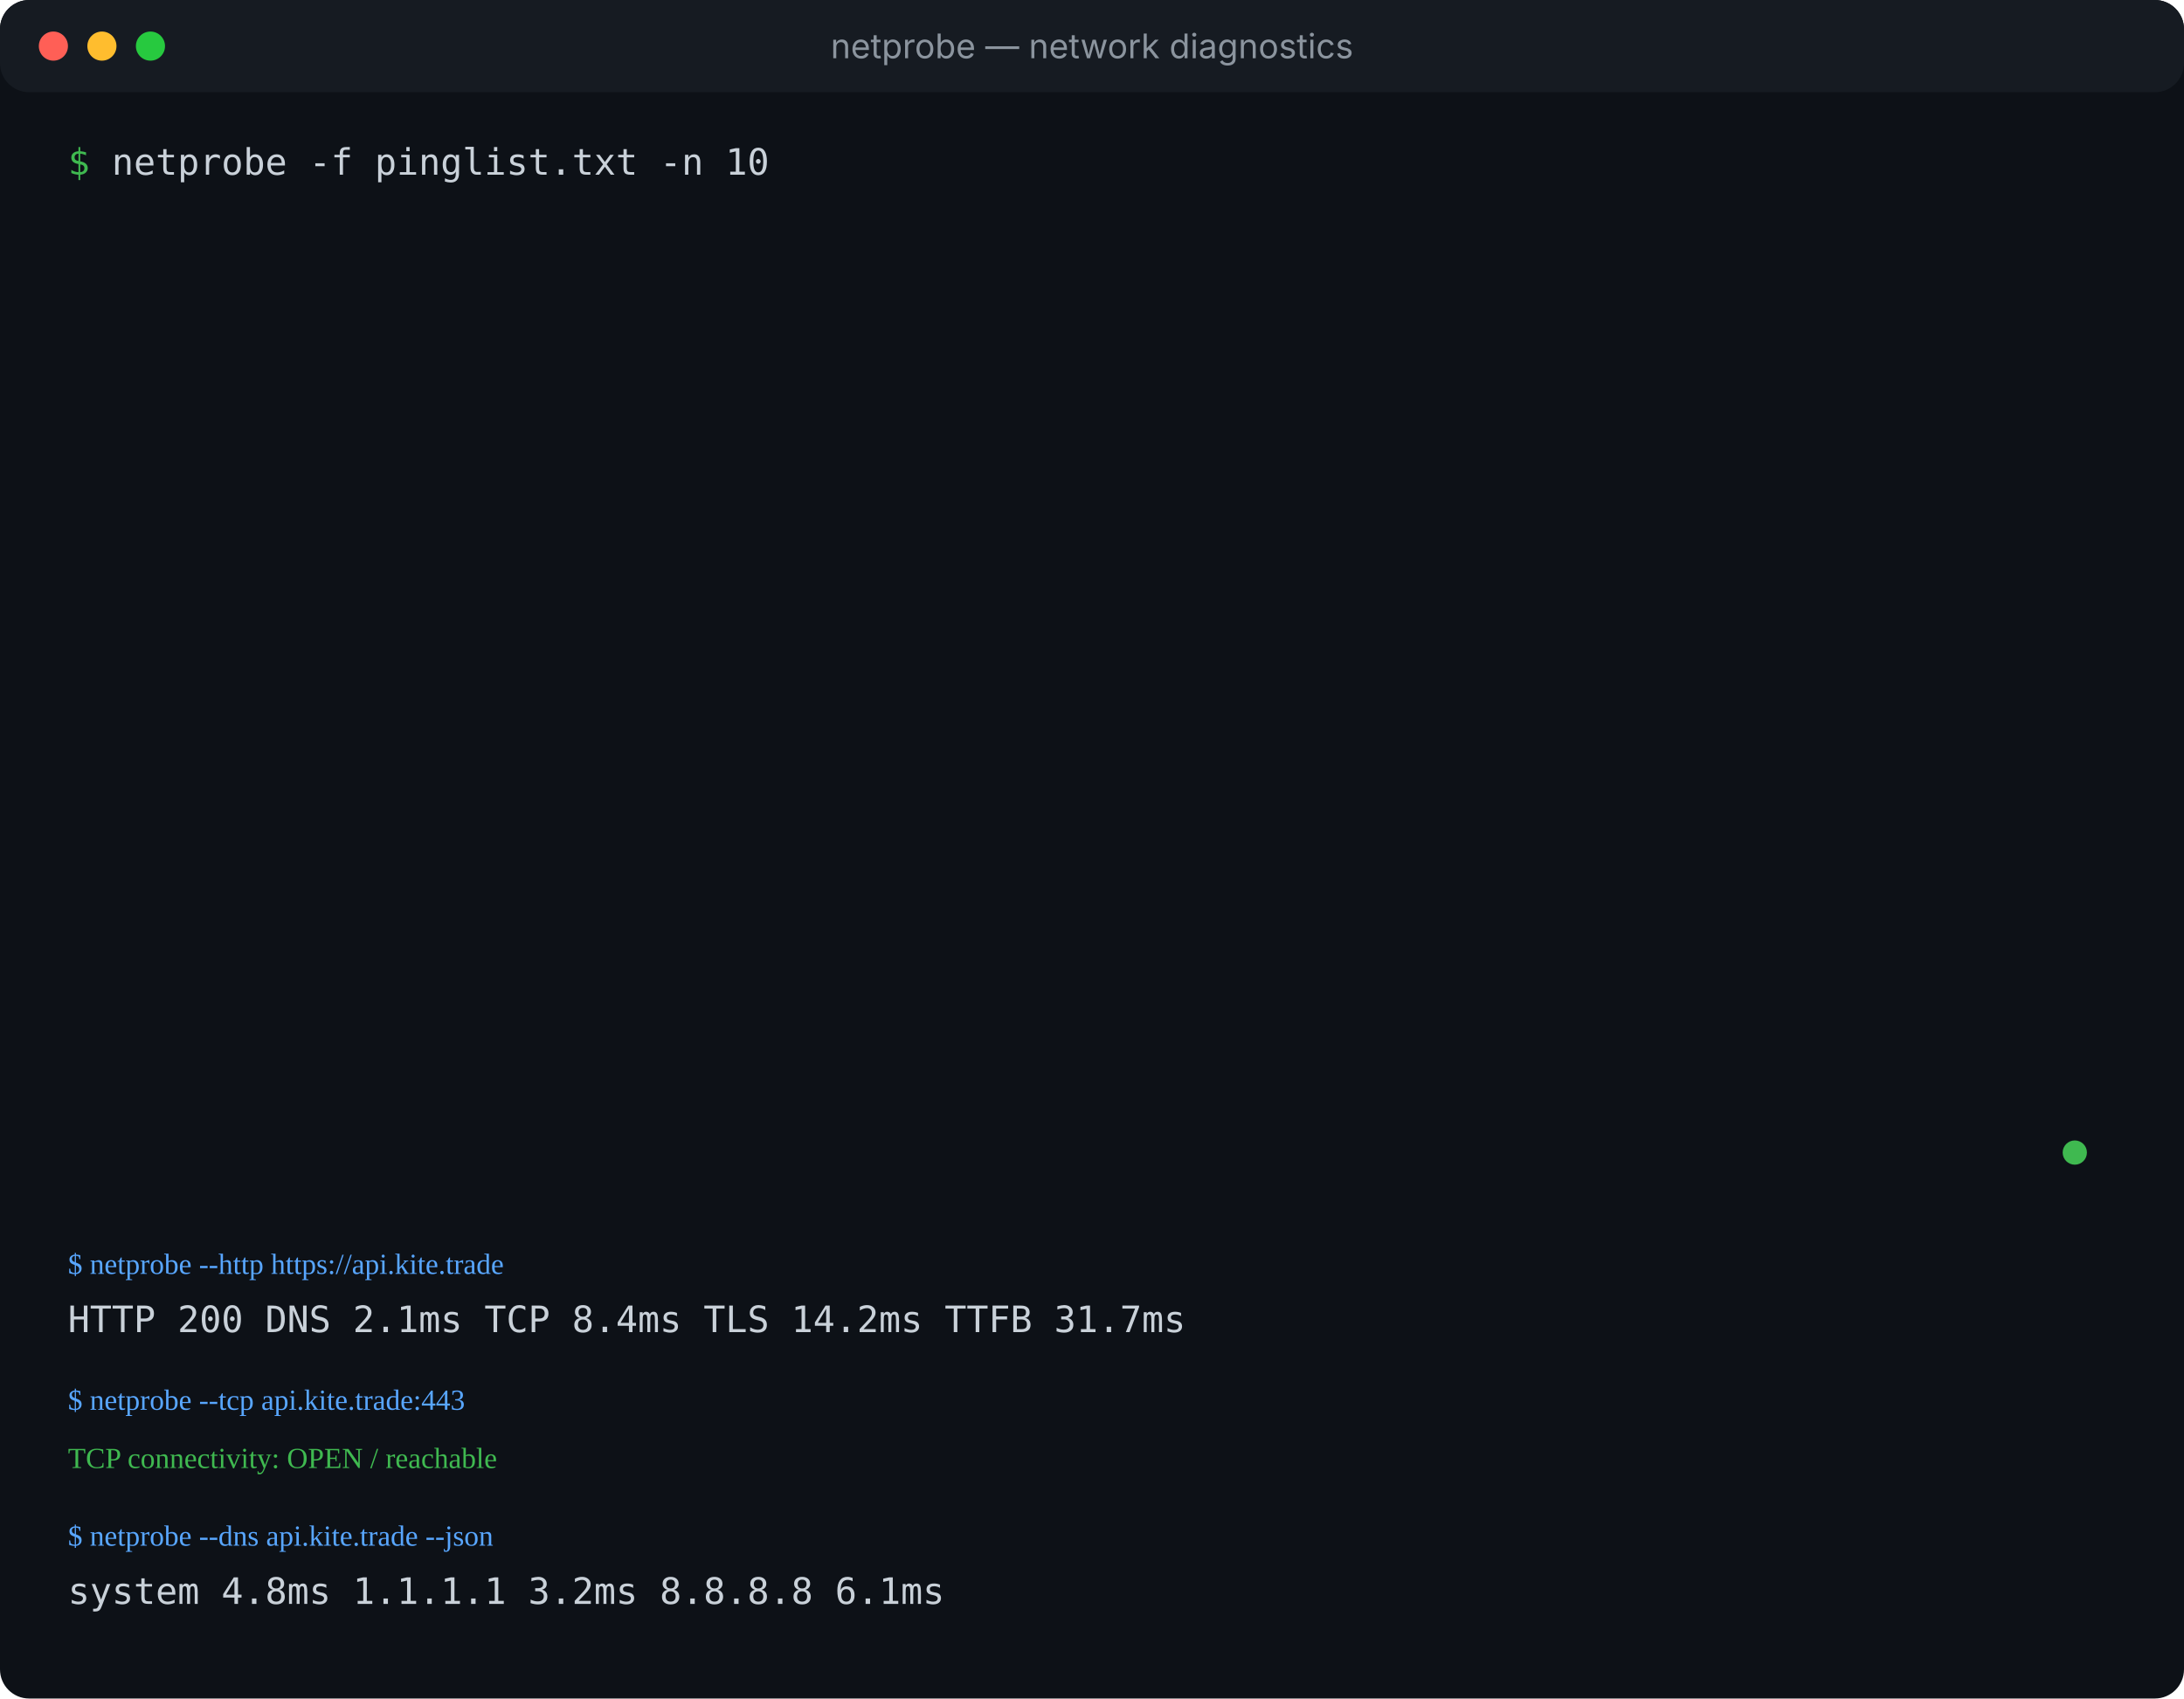
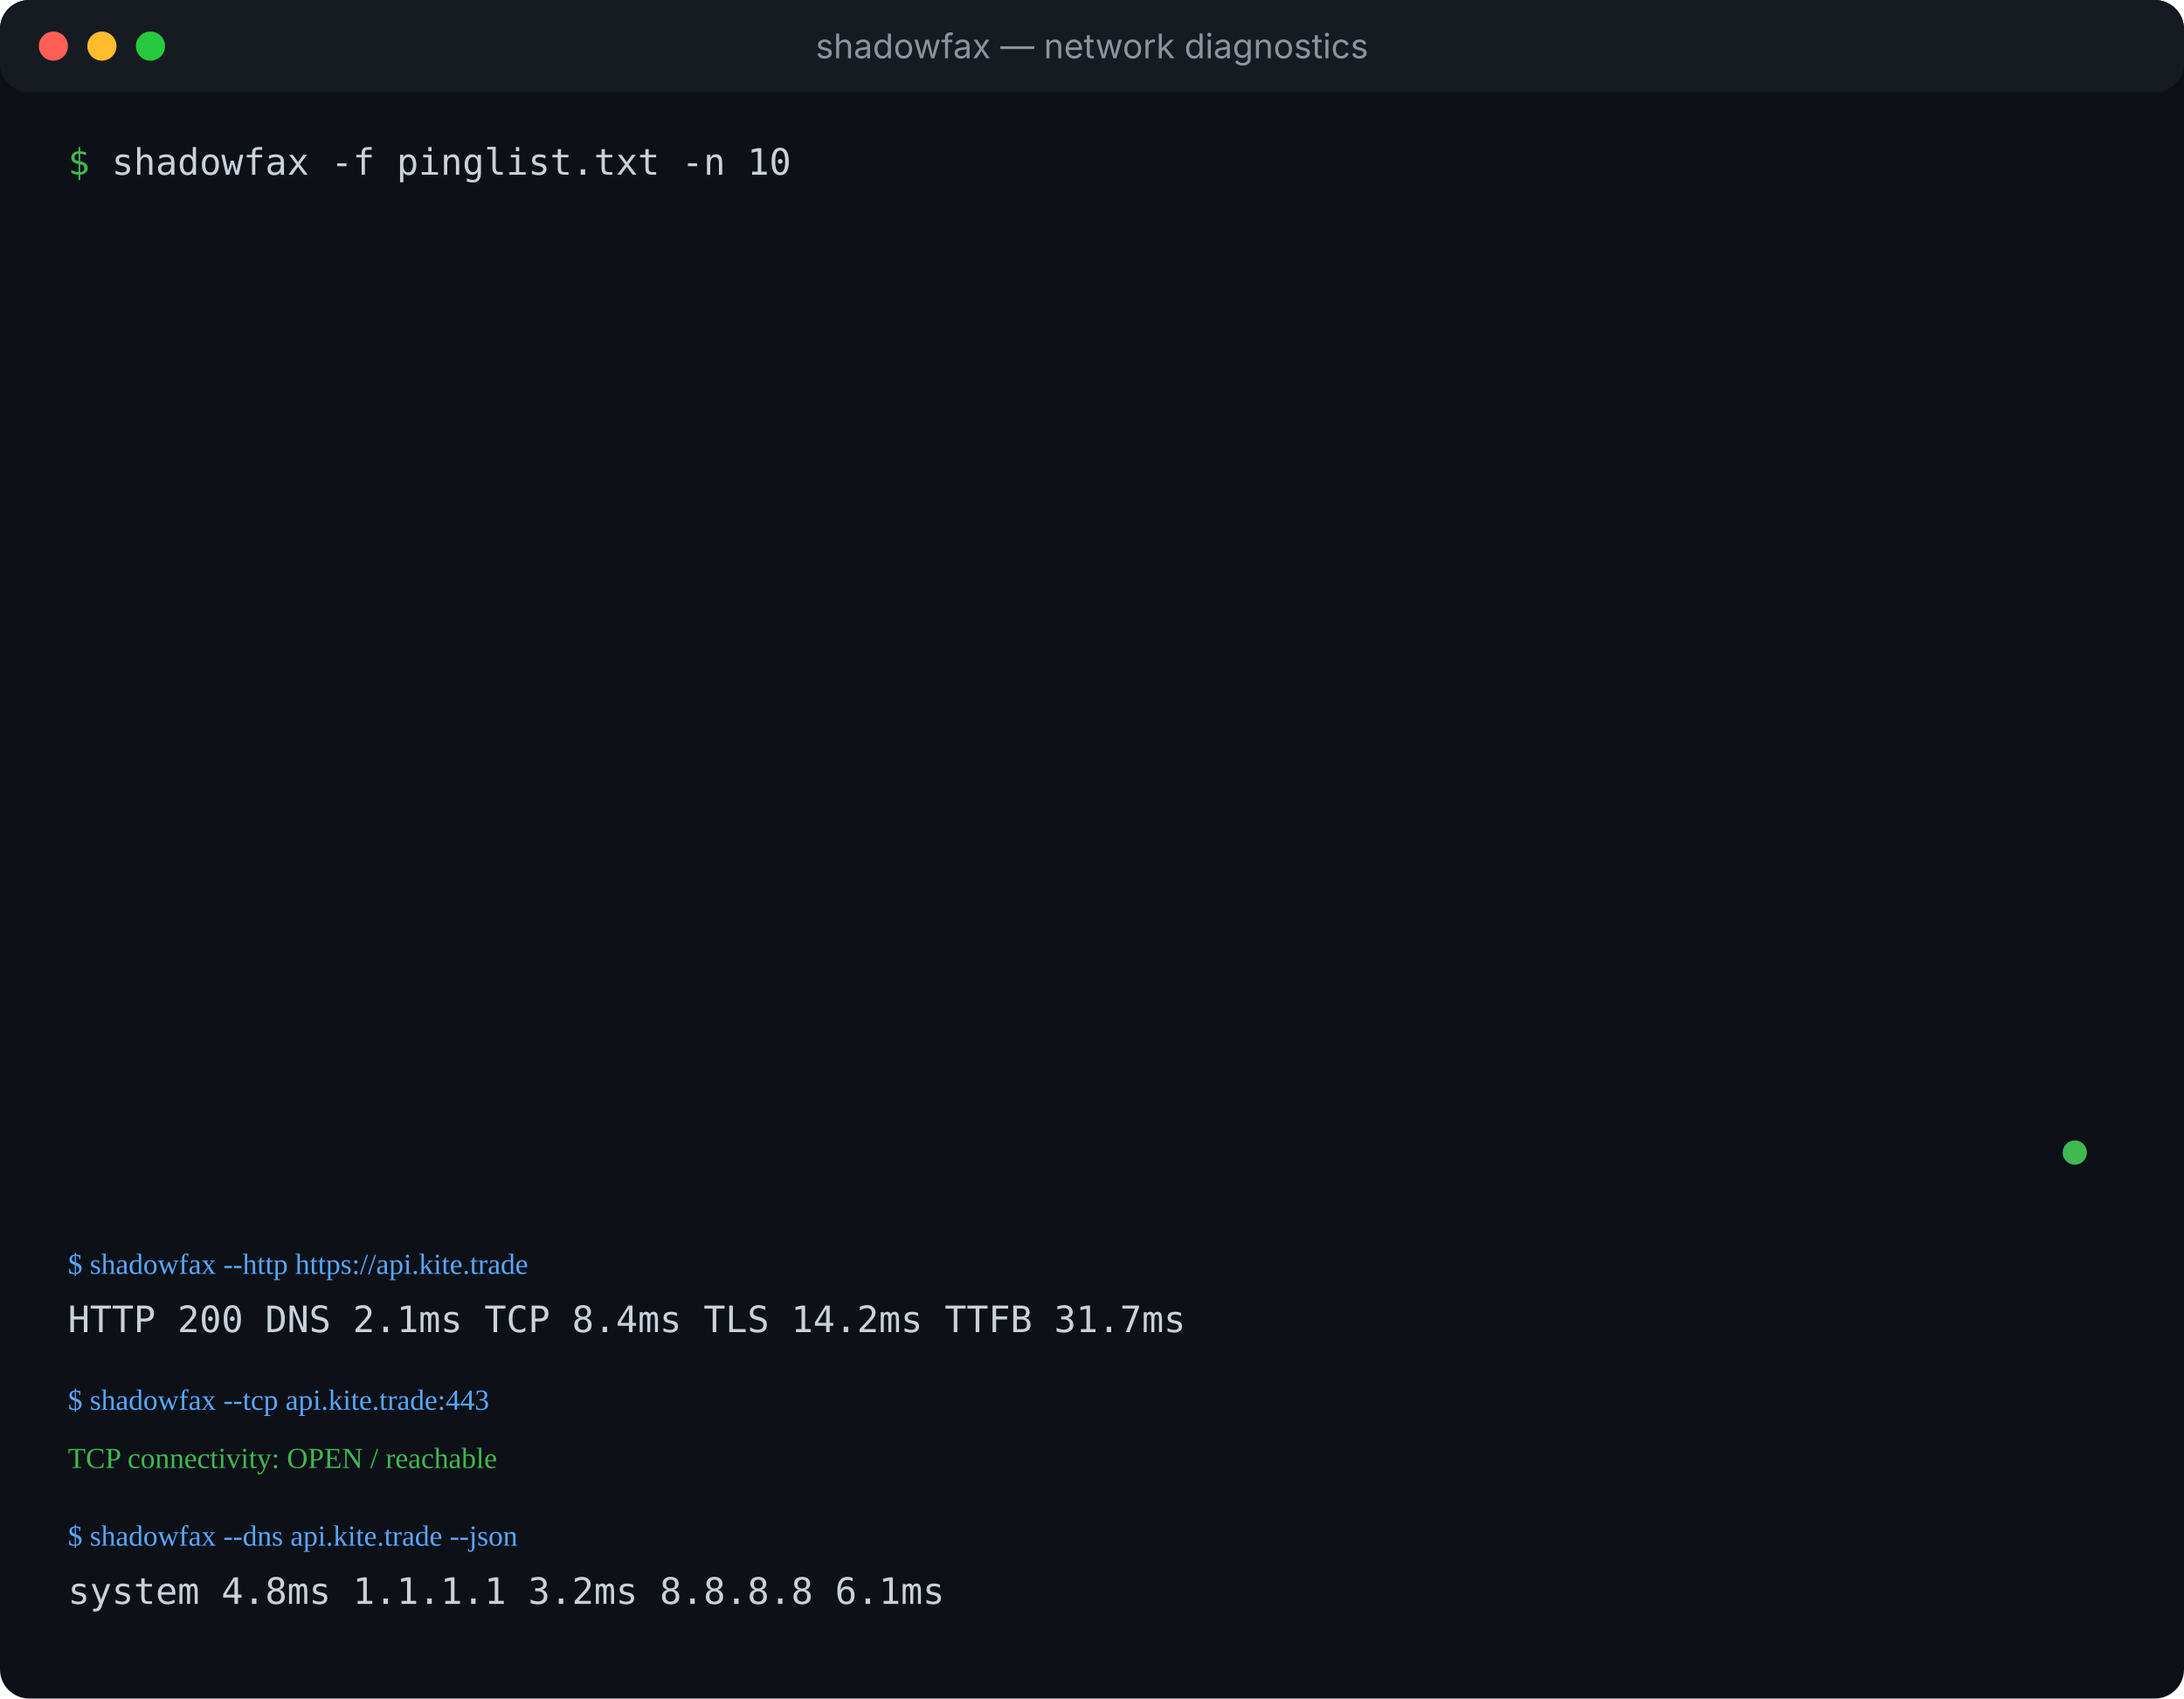
- <svg xmlns="http://www.w3.org/2000/svg" width="900" height="700" viewBox="0 0 900 700" role="img" aria-label="Animated netprobe terminal demo">
+ <svg xmlns="http://www.w3.org/2000/svg" width="900" height="700" viewBox="0 0 900 700" role="img" aria-label="Animated shadowfax terminal demo">
  <style>
    .terminal { fill: #0d1117; }
    .bar { fill: #161b22; }
    .title { fill: #8b949e; font: 14px -apple-system, BlinkMacSystemFont, "Segoe UI", sans-serif; }
    .text { fill: #c9d1d9; font: 15px ui-monospace, SFMono-Regular, Menlo, Monaco, Consolas, monospace; }
    .muted { fill: #8b949e; }
    .cyan { fill: #58a6ff; }
    .green { fill: #3fb950; }
    .yellow { fill: #d29922; }
    .red { fill: #f85149; }
    .line { opacity: 0; animation: appear 0.35s ease-out forwards; }
    .l1 { animation-delay: .5s; }
    .l2 { animation-delay: 1.0s; }
    .l3 { animation-delay: 1.5s; }
    .l4 { animation-delay: 2.0s; }
    .l5 { animation-delay: 2.5s; }
    .l6 { animation-delay: 3.0s; }
    .l7 { animation-delay: 3.5s; }
    .l8 { animation-delay: 4.0s; }
    .pulse { animation: pulse 1.5s ease-in-out infinite; }
    @keyframes appear { to { opacity: 1; } }
    @keyframes pulse { 0%, 100% { opacity: .45; } 50% { opacity: 1; } }
  </style>
  <rect class="terminal" x="0" y="0" width="900" height="700" rx="12" />
  <rect class="bar" x="0" y="0" width="900" height="38" rx="12" />
  <circle cx="22" cy="19" r="6" fill="#ff5f56" />
  <circle cx="42" cy="19" r="6" fill="#ffbd2e" />
  <circle cx="62" cy="19" r="6" fill="#27c93f" />
-   <text class="title" x="450" y="24" text-anchor="middle">netprobe — network diagnostics</text>
+   <text class="title" x="450" y="24" text-anchor="middle">shadowfax — network diagnostics</text>
  <text class="text" x="28" y="72">
-     <tspan class="green">$</tspan> netprobe -f pinglist.txt -n 10</text>
+     <tspan class="green">$</tspan> shadowfax -f pinglist.txt -n 10</text>
  <text class="muted line l1" x="28" y="103">Probing endpoints in parallel...</text>
  <text class="text line l2" x="28" y="134">[01/08] Router               192.168.1.1       OK</text>
  <text class="text line l3" x="28" y="165">[02/08] Cloudflare DNS       1.1.1.1           OK</text>
  <text class="text line l4" x="28" y="196">[03/08] Zerodha Kite API     api.kite.trade     OK</text>
  <text class="text line l5" x="28" y="227">[04/08] NSE                  www.nseindia.com    OK</text>
  <text class="text line l6" x="28" y="258">[08/08] GitHub               github.com          OK</text>
  <text class="cyan line l7" x="28" y="302">+----------------------+--------------------------+----------+</text>
-   <text class="cyan line l7" x="28" y="326">| NETPROBE             | ICMP LATENCY DASHBOARD   | AVG ms   |</text>
+   <text class="cyan line l7" x="28" y="326">| SHADOWFAX             | ICMP LATENCY DASHBOARD   | AVG ms   |</text>
  <text class="cyan line l7" x="28" y="350">+----------------------+--------------------------+----------+</text>
  <text class="text line l8" x="28" y="379">| Router               | 192.168.1.1              |  4.742   | <tspan class="green">OK</tspan>
  </text>
  <text class="text line l8" x="28" y="405">| Zerodha Kite API     | api.kite.trade           | 19.640   | <tspan class="green">OK</tspan>
  </text>
  <text class="text line l8" x="28" y="431">| GitHub               | github.com               | 46.533   | <tspan class="green">OK</tspan>
  </text>
  <text class="muted line l8" x="28" y="475">SUMMARY: 8 OK | 0 NO ICMP | 0 LOSS</text>
  <circle class="green pulse" cx="855" cy="475" r="5" />
-   <text class="cyan" x="28" y="525">$ netprobe --http https://api.kite.trade</text>
+   <text class="cyan" x="28" y="525">$ shadowfax --http https://api.kite.trade</text>
  <text class="text" x="28" y="549">HTTP 200   DNS 2.1ms   TCP 8.4ms   TLS 14.2ms   TTFB 31.7ms</text>
-   <text class="cyan" x="28" y="581">$ netprobe --tcp api.kite.trade:443</text>
+   <text class="cyan" x="28" y="581">$ shadowfax --tcp api.kite.trade:443</text>
  <text class="green" x="28" y="605">TCP connectivity: OPEN / reachable</text>
-   <text class="cyan" x="28" y="637">$ netprobe --dns api.kite.trade --json</text>
+   <text class="cyan" x="28" y="637">$ shadowfax --dns api.kite.trade --json</text>
  <text class="text" x="28" y="661">system  4.8ms     1.1.1.1  3.2ms     8.8.8.8  6.1ms</text>
</svg>
